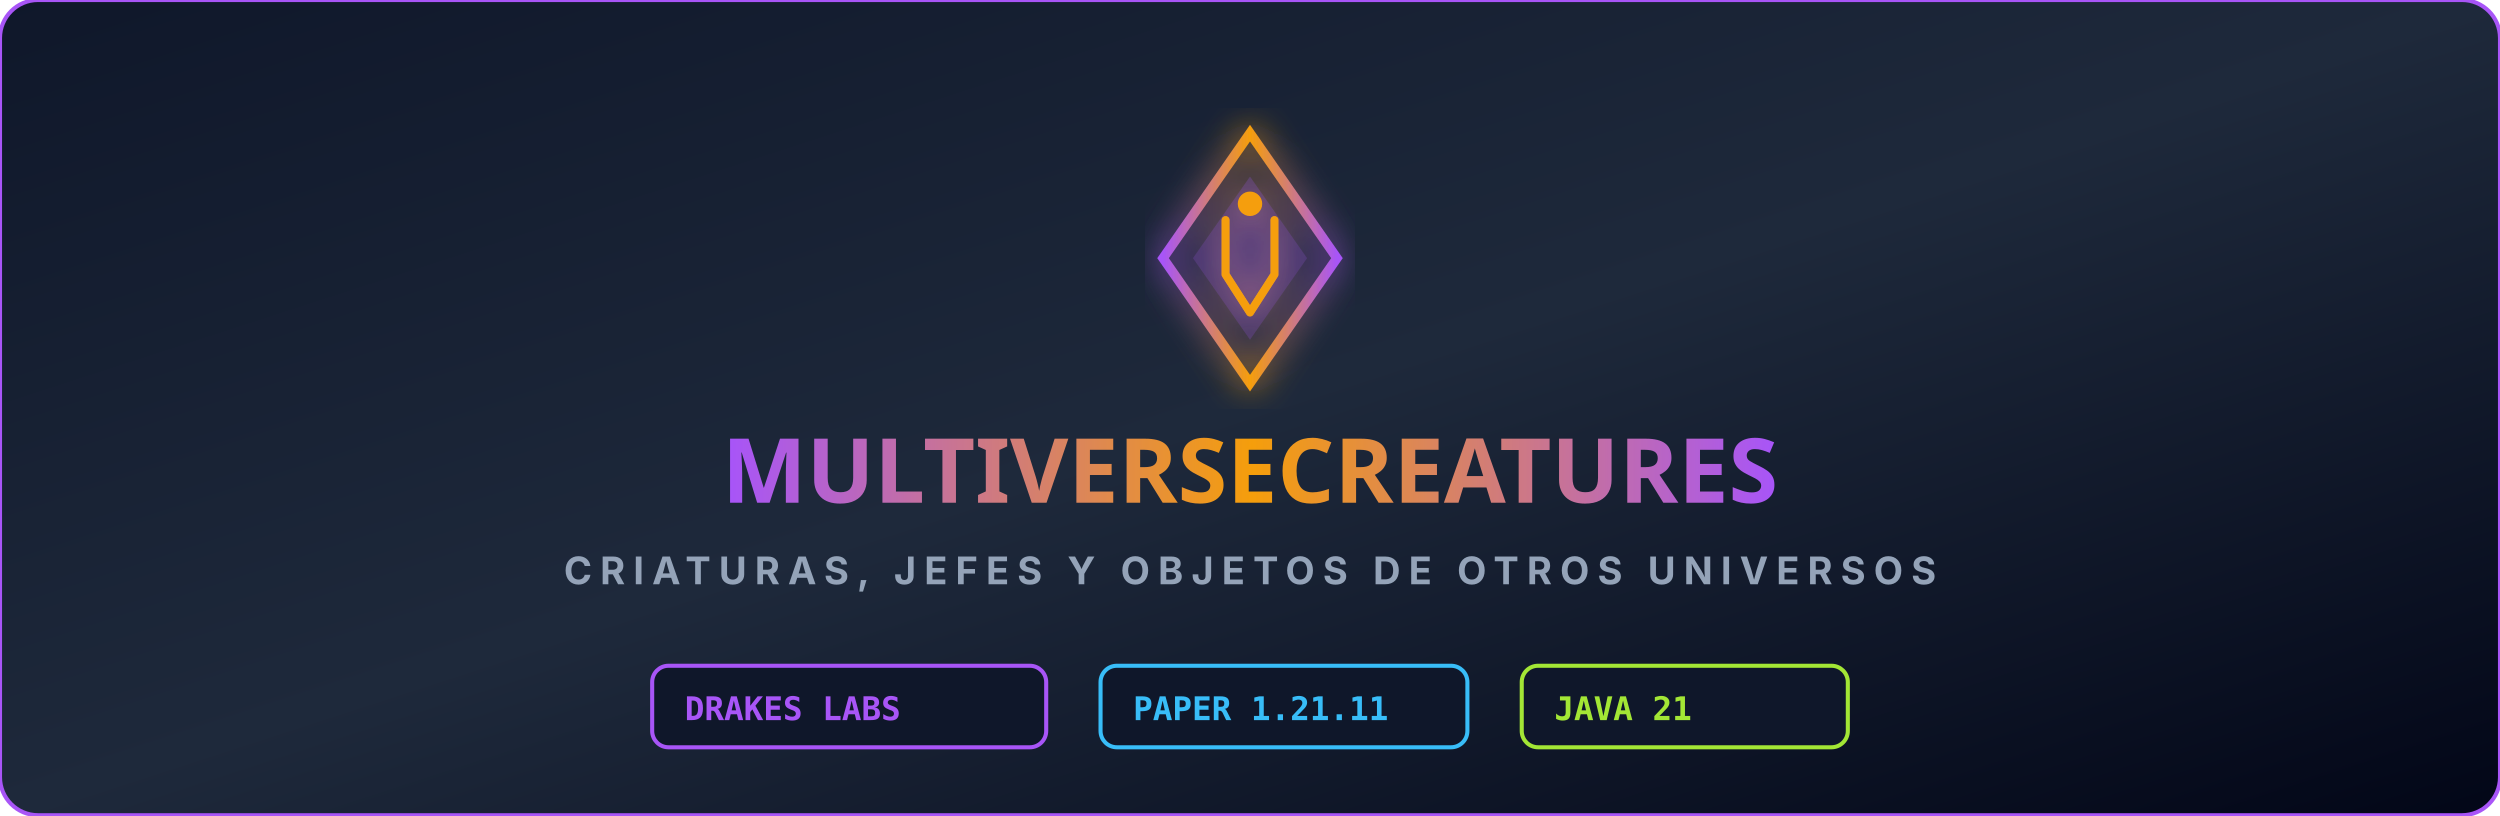
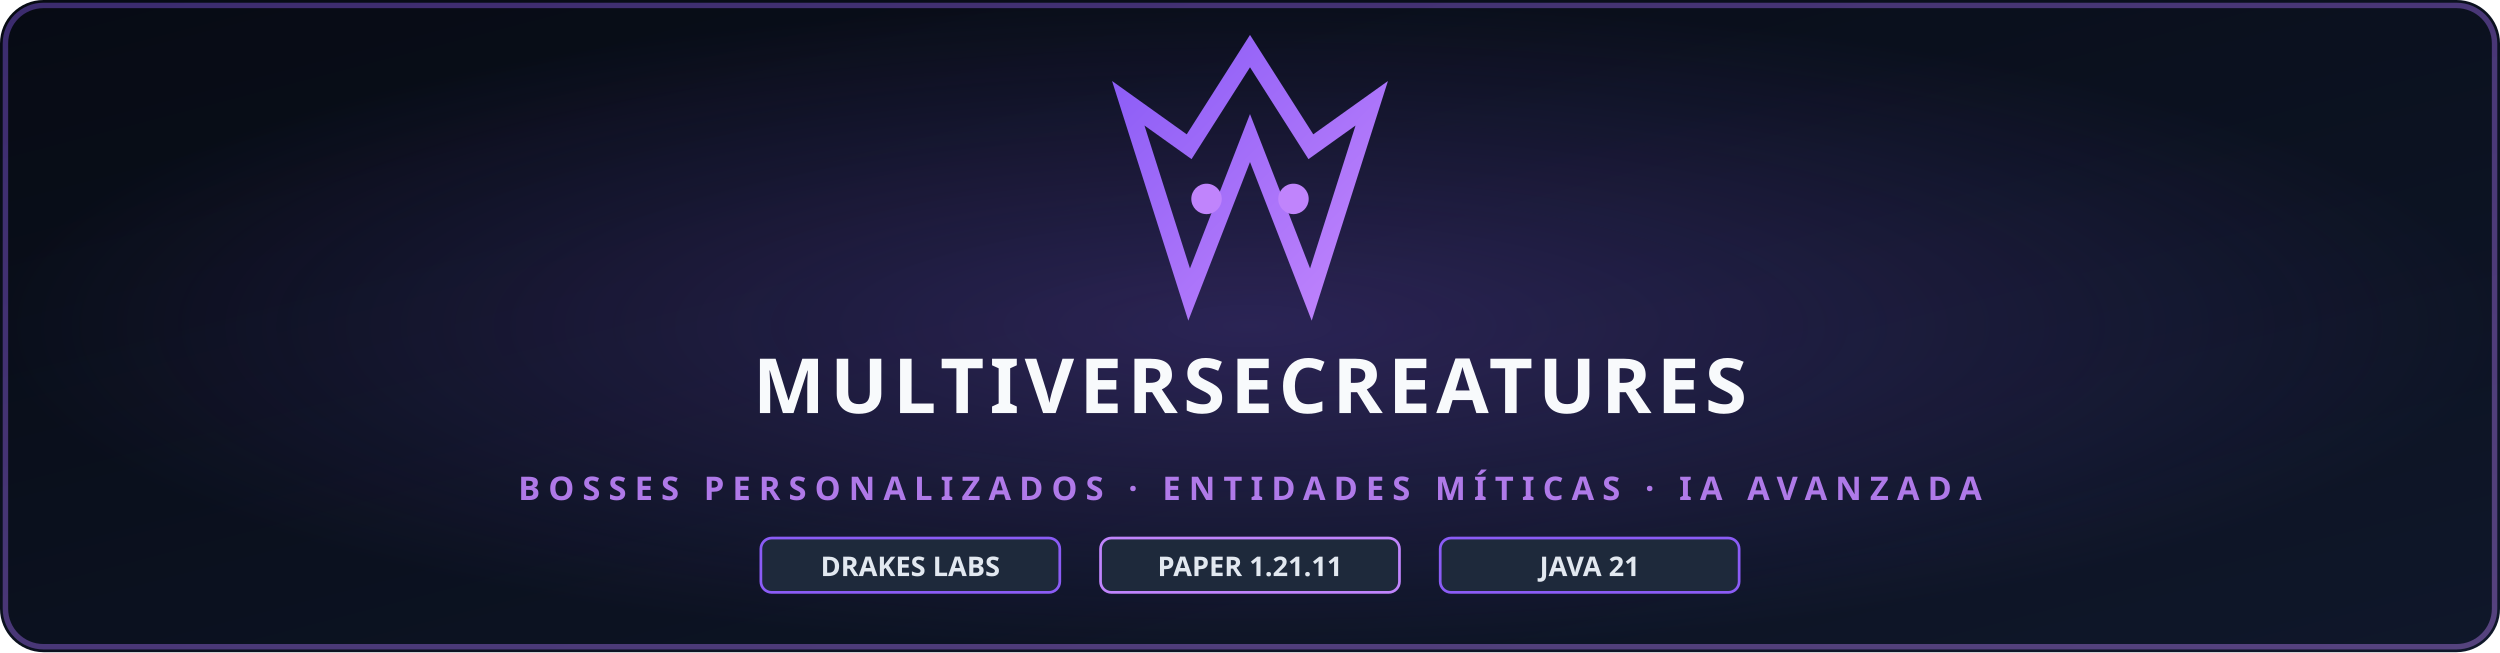
- <svg xmlns="http://www.w3.org/2000/svg" viewBox="0 0 920 300" width="920" height="300">
+ <svg xmlns="http://www.w3.org/2000/svg" viewBox="0 0 920 240" width="920" height="240" role="img" aria-label="MultiverseCreatures Banner">
  <defs>
-     <linearGradient id="bgG" x1="0%" y1="0%" x2="100%" y2="100%">
-       <stop offset="0%" stop-color="#0F172A" />
-       <stop offset="50%" stop-color="#1E293B" />
-       <stop offset="100%" stop-color="#020617" />
+     <linearGradient id="bFondo" x1="0" y1="0" x2="1" y2="1">
+       <stop offset="0%" stop-color="#070B14" />
+       <stop offset="100%" stop-color="#0F172A" />
    </linearGradient>
-     <linearGradient id="acG" x1="0%" y1="0%" x2="100%" y2="0%">
-       <stop offset="0%" stop-color="#A855F7" />
-       <stop offset="50%" stop-color="#F59E0B" />
-       <stop offset="100%" stop-color="#A855F7" />
+     <linearGradient id="acG" x1="0" y1="0" x2="1" y2="1">
+       <stop offset="0%" stop-color="#8B5CF6" />
+       <stop offset="100%" stop-color="#C084FC" />
    </linearGradient>
-     <filter id="glowF">
-       <feGaussianBlur stdDeviation="6" result="blur" />
-       <feMerge>
-         <feMergeNode in="blur" />
-         <feMergeNode in="SourceGraphic" />
-       </feMerge>
-     </filter>
+     <radialGradient id="bHalo" cx="50%" cy="50%" r="50%">
+       <stop offset="0%" stop-color="#8B5CF6" stop-opacity="0.25" />
+       <stop offset="100%" stop-color="#8B5CF6" stop-opacity="0" />
+     </radialGradient>
  </defs>
-   <style>
-     @keyframes latido {
-       0%, 100% { opacity: 0.85; filter: drop-shadow(0 0 15px #A855F7b3); }
-       50%      { opacity: 1;    filter: drop-shadow(0 0 30px #F59E0B); }
-     }
-     @keyframes giro {
-       from { transform: rotate(0deg); }
-       to   { transform: rotate(360deg); }
-     }
-     .fondo  { fill: url(#bgG); }
-     .titulo { font-family: 'Outfit', 'Segoe UI', sans-serif; font-weight: 900; font-size: 33px;
-                fill: url(#acG); animation: latido 3.5s infinite ease-in-out; }
-     .sub    { font-family: 'Inter', 'Segoe UI', sans-serif; font-weight: 700; font-size: 14px;
-                fill: #94A3B8; letter-spacing: 3px; }
-     .chapa  { fill: #0F172A; stroke-width: 1.5; rx: 6px; }
-     .ctexto { font-family: 'JetBrains Mono', monospace; font-size: 12px; font-weight: 700; }
-   </style>
-   <rect class="fondo" width="920" height="300" rx="14" stroke="#A855F7" stroke-width="1.5" />
-   <g transform="translate(460, 95)" filter="url(#glowF)">
-     <g>
-       <animateTransform attributeName="transform" type="rotate" from="0 0 0" to="360 0 0" dur="24s" repeatCount="indefinite" />
-       <g>
-         <path d="M 0 -46 L 32 0 L 0 46 L -32 0 Z" fill="none" stroke="url(#acG)" stroke-width="3.5" />
-         <animateTransform attributeName="transform" type="rotate" values="0;360" dur="30s" repeatCount="indefinite" />
-       </g>
-       <path d="M 0 -30 L 21 0 L 0 30 L -21 0 Z" fill="#A855F7" opacity="0.18" />
-       <path d="M -9 -14 L -9 6 M 9 -14 L 9 6 M -9 6 L 0 20 L 9 6" fill="none" stroke="#F59E0B" stroke-width="3" stroke-linecap="round" stroke-linejoin="round" />
-       <circle cx="0" cy="-20" r="4.5" fill="#F59E0B">
-         <animate attributeName="opacity" values="1;0.3;1" dur="2.2s" repeatCount="indefinite" />
-       </circle>
-     </g>
+   <rect width="920" height="240" rx="16" fill="url(#bFondo)" />
+   <rect width="920" height="240" rx="16" fill="url(#bHalo)" />
+   <rect x="2" y="2" width="916" height="236" rx="14" fill="none" stroke="url(#acG)" stroke-width="2" opacity="0.4" />
+   <g transform="translate(460,70) scale(1.6)">
+     <path d="M-28,-20 L-14,24 L0,-12 L14,24 L28,-20 L14,-10 L0,-32 L-14,-10 Z" fill="none" stroke="url(#acG)" stroke-width="4" />
+     <circle cx="-10" cy="2" r="3.5" fill="#C084FC" />
+     <circle cx="10" cy="2" r="3.5" fill="#C084FC" />
  </g>
-   <text x="460" y="185" text-anchor="middle" class="titulo">MULTIVERSECREATURES</text>
-   <text x="460" y="215" text-anchor="middle" class="sub">CRIATURAS, JEFES Y OBJETOS DE OTROS UNIVERSOS</text>
-   <g transform="translate(240, 245)">
-     <rect x="0" y="0" width="145" height="30" class="chapa" stroke="#A855F7" />
-     <text x="12" y="20" class="ctexto" fill="#A855F7">DRAKES LABS</text>
-     <rect x="165" y="0" width="135" height="30" class="chapa" stroke="#38BDF8" />
-     <text x="177" y="20" class="ctexto" fill="#38BDF8">PAPER 1.21.11</text>
-     <rect x="320" y="0" width="120" height="30" class="chapa" stroke="#A3E635" />
-     <text x="332" y="20" class="ctexto" fill="#A3E635">JAVA 21</text>
+   <text x="460" y="152" text-anchor="middle" font-family="'Segoe UI', system-ui, -apple-system, sans-serif" font-weight="900" font-size="28" fill="#F8FAFC" letter-spacing="2">
+     MULTIVERSECREATURES
+   </text>
+   <text x="460" y="184" text-anchor="middle" font-family="'Segoe UI', system-ui, -apple-system, sans-serif" font-weight="700" font-size="12" fill="#C084FC" letter-spacing="3" opacity="0.9">
+     BOSSES PERSONALIZADOS · ENTIDADES MÍTICAS · IA AVANZADA
+   </text>
+   <g transform="translate(460, 210)">
+     <rect x="-180" y="-12" width="110" height="20" rx="4" fill="#1E293B" stroke="#8B5CF6" stroke-width="1" />
+     <text x="-125" y="2" text-anchor="middle" font-family="sans-serif" font-size="10" font-weight="700" fill="#E2E8F0">DRAKES LABS</text>
+     <rect x="-55" y="-12" width="110" height="20" rx="4" fill="#1E293B" stroke="#C084FC" stroke-width="1" />
+     <text x="0" y="2" text-anchor="middle" font-family="sans-serif" font-size="10" font-weight="700" fill="#E2E8F0">PAPER 1.21.11</text>
+     <rect x="70" y="-12" width="110" height="20" rx="4" fill="#1E293B" stroke="#8B5CF6" stroke-width="1" />
+     <text x="125" y="2" text-anchor="middle" font-family="sans-serif" font-size="10" font-weight="700" fill="#E2E8F0">JAVA 21</text>
  </g>
</svg>
